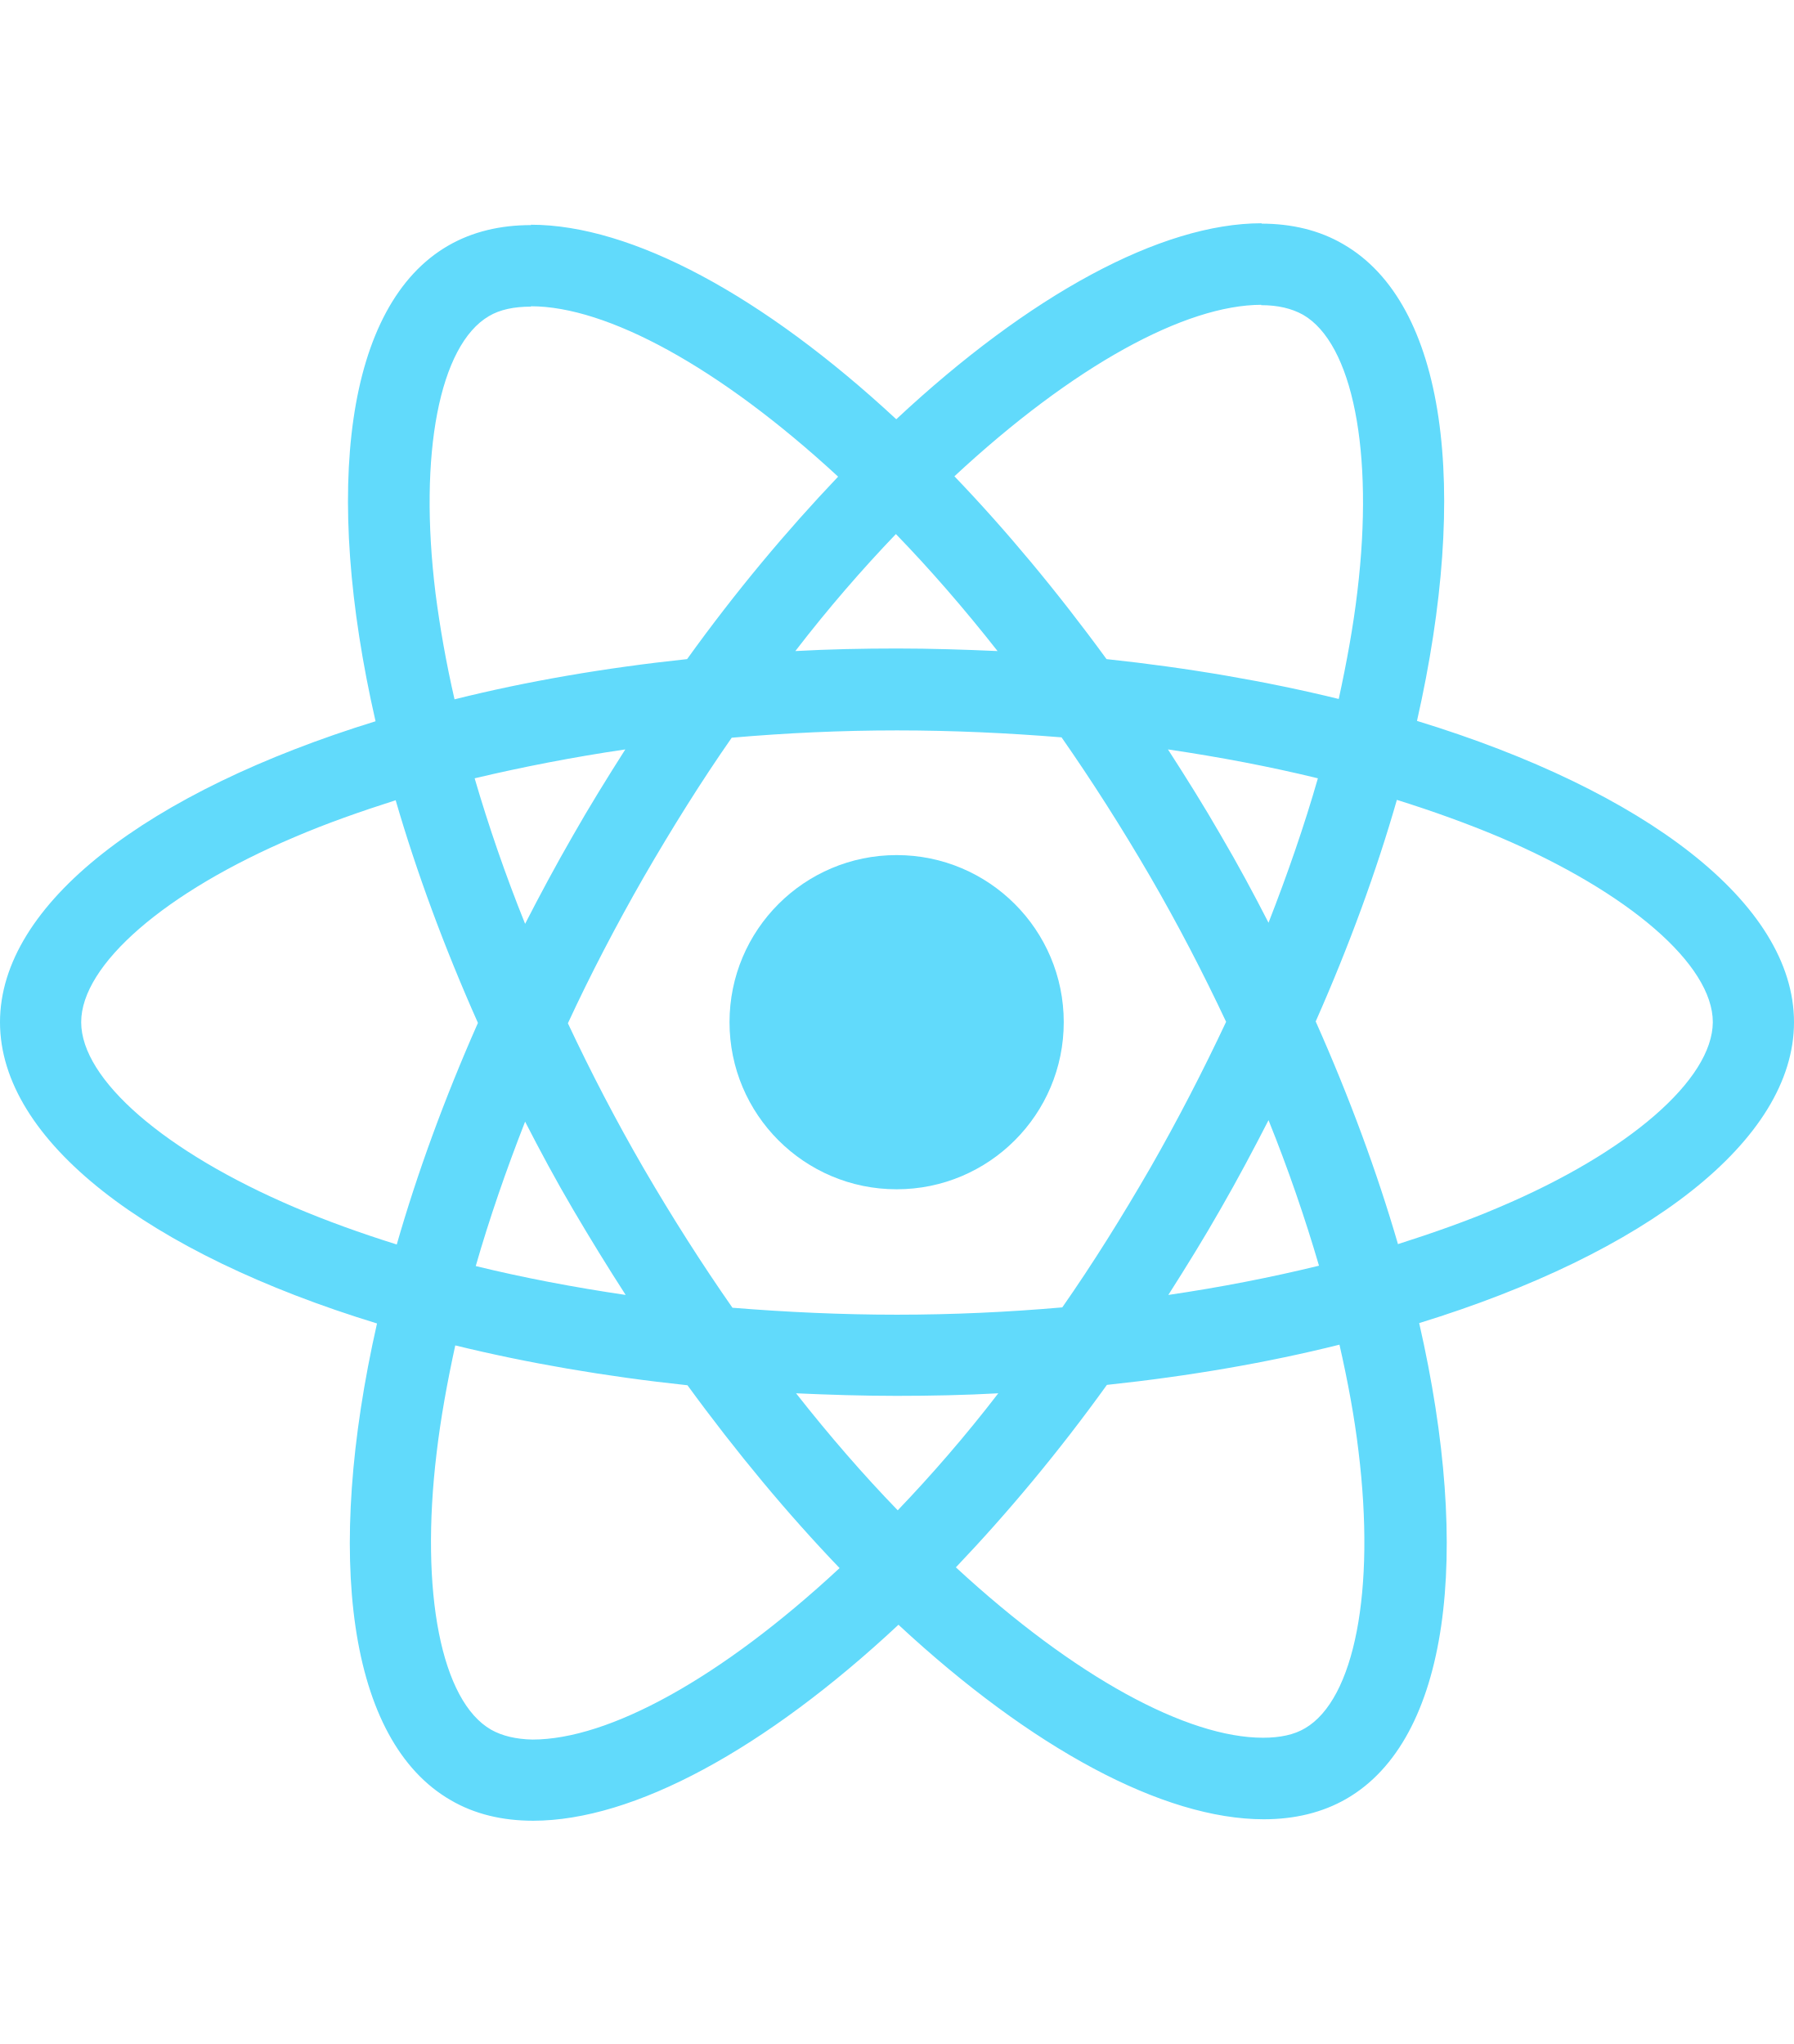
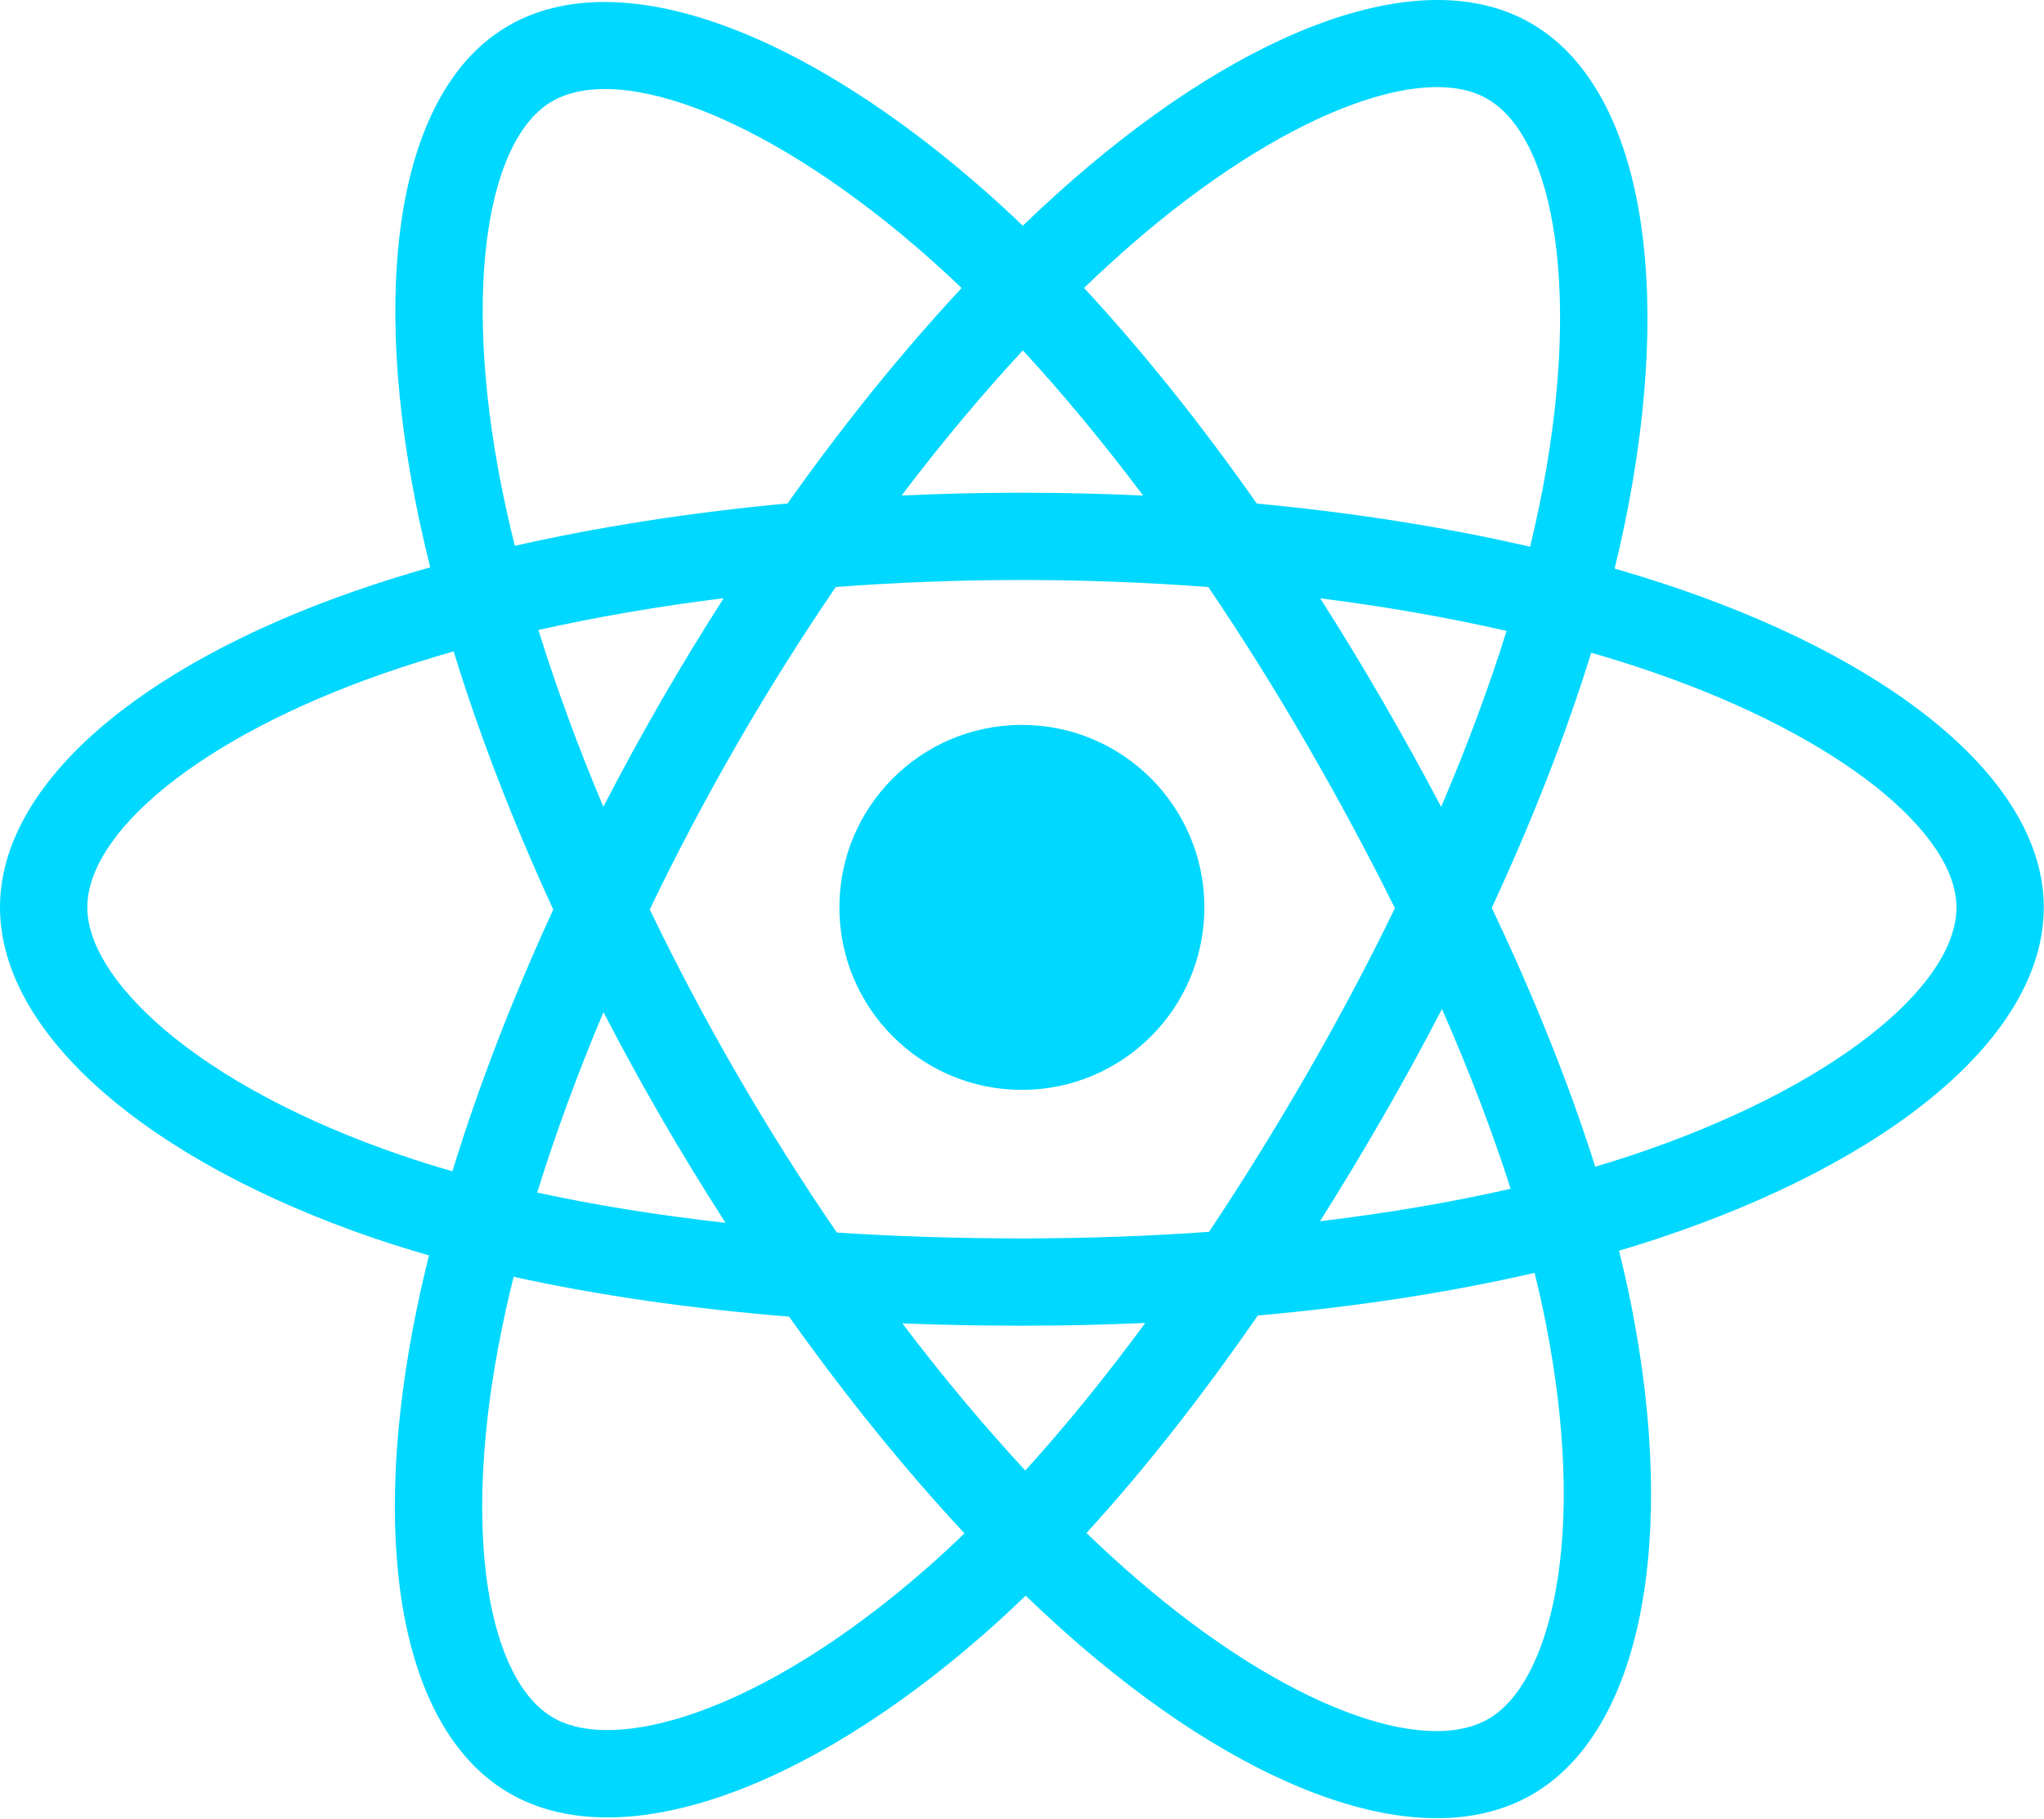
- <svg xmlns="http://www.w3.org/2000/svg" height="2500" viewBox="175.7 78 490.6 436.9" width="2194">
-   <g fill="#61dafb">
-     <path d="m666.3 296.5c0-32.5-40.7-63.3-103.1-82.4 14.4-63.6 8-114.2-20.2-130.4-6.5-3.8-14.1-5.6-22.4-5.6v22.3c4.6 0 8.3.9 11.4 2.6 13.6 7.8 19.5 37.5 14.9 75.7-1.1 9.4-2.9 19.3-5.1 29.4-19.6-4.8-41-8.5-63.5-10.9-13.5-18.5-27.5-35.3-41.6-50 32.6-30.3 63.2-46.9 84-46.9v-22.3c-27.5 0-63.5 19.6-99.9 53.6-36.4-33.8-72.4-53.2-99.9-53.2v22.3c20.7 0 51.4 16.5 84 46.6-14 14.7-28 31.4-41.3 49.9-22.6 2.4-44 6.1-63.6 11-2.3-10-4-19.7-5.2-29-4.7-38.2 1.1-67.9 14.6-75.8 3-1.8 6.9-2.6 11.5-2.6v-22.3c-8.4 0-16 1.8-22.6 5.6-28.1 16.2-34.4 66.7-19.9 130.1-62.2 19.2-102.7 49.9-102.7 82.3 0 32.5 40.7 63.3 103.1 82.4-14.4 63.6-8 114.2 20.2 130.4 6.5 3.8 14.1 5.6 22.5 5.6 27.5 0 63.5-19.6 99.9-53.6 36.4 33.8 72.4 53.2 99.9 53.2 8.4 0 16-1.8 22.6-5.6 28.1-16.2 34.4-66.7 19.9-130.1 62-19.1 102.5-49.9 102.5-82.3zm-130.2-66.7c-3.7 12.9-8.3 26.2-13.5 39.5-4.1-8-8.4-16-13.1-24-4.6-8-9.5-15.8-14.4-23.4 14.2 2.1 27.9 4.7 41 7.9zm-45.8 106.5c-7.8 13.5-15.8 26.3-24.1 38.2-14.9 1.3-30 2-45.2 2-15.1 0-30.2-.7-45-1.9-8.3-11.9-16.4-24.6-24.2-38-7.6-13.1-14.5-26.4-20.8-39.8 6.2-13.4 13.2-26.8 20.7-39.9 7.8-13.5 15.8-26.3 24.1-38.2 14.9-1.3 30-2 45.2-2 15.1 0 30.2.7 45 1.9 8.3 11.9 16.4 24.6 24.2 38 7.6 13.1 14.5 26.4 20.8 39.8-6.3 13.4-13.2 26.8-20.7 39.9zm32.3-13c5.4 13.4 10 26.8 13.8 39.8-13.1 3.2-26.9 5.9-41.2 8 4.9-7.7 9.8-15.6 14.4-23.7 4.6-8 8.9-16.1 13-24.1zm-101.4 106.7c-9.3-9.6-18.6-20.3-27.8-32 9 .4 18.2.7 27.5.7 9.4 0 18.7-.2 27.8-.7-9 11.7-18.3 22.4-27.5 32zm-74.4-58.9c-14.2-2.1-27.9-4.7-41-7.9 3.7-12.9 8.3-26.2 13.5-39.5 4.1 8 8.4 16 13.1 24s9.5 15.8 14.4 23.4zm73.9-208.1c9.3 9.6 18.6 20.3 27.8 32-9-.4-18.2-.7-27.5-.7-9.4 0-18.7.2-27.8.7 9-11.7 18.3-22.4 27.5-32zm-74 58.9c-4.9 7.7-9.8 15.6-14.4 23.7-4.6 8-8.9 16-13 24-5.4-13.4-10-26.8-13.8-39.8 13.1-3.1 26.9-5.8 41.2-7.9zm-90.5 125.2c-35.4-15.1-58.3-34.9-58.3-50.6s22.9-35.6 58.3-50.6c8.6-3.7 18-7 27.7-10.1 5.7 19.6 13.2 40 22.5 60.9-9.2 20.8-16.6 41.1-22.2 60.6-9.9-3.1-19.3-6.5-28-10.2zm53.8 142.9c-13.6-7.8-19.5-37.5-14.9-75.7 1.1-9.4 2.9-19.3 5.1-29.4 19.6 4.8 41 8.5 63.5 10.9 13.5 18.5 27.5 35.3 41.6 50-32.6 30.3-63.2 46.9-84 46.9-4.5-.1-8.3-1-11.3-2.7zm237.2-76.2c4.7 38.2-1.1 67.9-14.6 75.8-3 1.8-6.9 2.6-11.5 2.6-20.7 0-51.4-16.5-84-46.6 14-14.7 28-31.4 41.3-49.9 22.6-2.4 44-6.1 63.6-11 2.3 10.1 4.1 19.8 5.2 29.1zm38.5-66.7c-8.6 3.7-18 7-27.7 10.1-5.7-19.6-13.2-40-22.5-60.9 9.2-20.8 16.6-41.1 22.2-60.6 9.9 3.1 19.3 6.5 28.1 10.2 35.4 15.1 58.3 34.9 58.3 50.6-.1 15.7-23 35.6-58.4 50.6z" />
-     <circle cx="420.9" cy="296.5" r="45.7" />
-   </g>
+ <svg xmlns="http://www.w3.org/2000/svg" width="2446" height="2176" viewBox="0 0 2446 2176" fill="none">
+   <path d="M2010.88 705.282C1985.5 696.549 1959.22 688.287 1932.15 680.473C1936.6 662.315 1940.68 644.392 1944.31 626.774C2003.91 337.48 1964.94 104.423 1831.88 27.691C1704.29 -45.885 1495.63 30.83 1284.89 214.228C1264.63 231.863 1244.31 250.535 1223.99 270.103C1210.46 257.156 1196.95 244.645 1183.47 232.678C962.61 36.576 741.233 -46.063 608.303 30.891C480.837 104.68 443.089 323.776 496.735 597.942C501.916 624.423 507.971 651.466 514.819 678.962C483.488 687.856 453.241 697.337 424.3 707.424C165.367 797.7 0 939.184 0 1085.94C0 1237.51 177.521 1389.54 447.22 1481.72C468.504 1489 490.588 1495.87 513.348 1502.4C505.96 1532.14 499.535 1561.28 494.141 1589.71C442.989 1859.11 482.935 2073.03 610.062 2146.36C741.372 2222.08 961.748 2144.25 1176.34 1956.67C1193.3 1941.84 1210.32 1926.12 1227.37 1909.63C1249.47 1930.92 1271.54 1951.06 1293.49 1969.95C1501.35 2148.82 1706.64 2221.05 1833.65 2147.52C1964.83 2071.58 2007.46 1841.78 1952.11 1562.19C1947.88 1540.84 1942.96 1519.02 1937.44 1496.82C1952.92 1492.24 1968.11 1487.52 1982.92 1482.61C2263.3 1389.71 2445.72 1239.53 2445.72 1085.94C2445.72 938.653 2275.02 796.215 2010.88 705.282ZM1950.06 1383.44C1936.69 1387.86 1922.97 1392.14 1908.99 1396.29C1878.03 1298.3 1836.26 1194.1 1785.14 1086.45C1833.92 981.359 1874.08 878.494 1904.17 781.14C1929.19 788.379 1953.47 796.015 1976.87 804.073C2203.19 881.985 2341.24 997.179 2341.24 1085.94C2341.24 1180.49 2192.15 1303.22 1950.06 1383.44ZM1849.61 1582.48C1874.09 1706.11 1877.59 1817.89 1861.37 1905.27C1846.81 1983.78 1817.51 2036.13 1781.29 2057.1C1704.22 2101.71 1539.39 2043.72 1361.63 1890.75C1341.25 1873.22 1320.73 1854.49 1300.13 1834.68C1369.05 1759.31 1437.92 1671.69 1505.14 1574.38C1623.38 1563.89 1735.08 1546.73 1836.38 1523.32C1841.37 1543.44 1845.8 1563.18 1849.61 1582.48ZM833.803 2049.39C758.498 2075.98 698.522 2076.75 662.267 2055.84C585.122 2011.35 553.05 1839.59 596.797 1609.19C601.808 1582.81 607.772 1555.7 614.646 1528C714.834 1550.15 825.719 1566.09 944.234 1575.7C1011.91 1670.92 1082.77 1758.45 1154.18 1835.08C1138.58 1850.15 1123.04 1864.49 1107.59 1878C1012.7 1960.94 917.605 2019.79 833.803 2049.39ZM481.011 1382.86C361.755 1342.1 263.269 1289.12 195.762 1231.31C135.102 1179.36 104.476 1127.79 104.476 1085.94C104.476 996.883 237.249 883.291 458.691 806.084C485.56 796.716 513.687 787.887 542.877 779.594C573.481 879.147 613.627 983.231 662.076 1088.48C613.001 1195.3 572.284 1301.04 541.379 1401.76C520.57 1395.78 500.41 1389.48 481.011 1382.86ZM599.27 577.877C553.307 342.979 583.833 165.78 660.648 121.314C742.469 73.945 923.399 141.483 1114.09 310.807C1126.28 321.63 1138.52 332.957 1150.79 344.676C1079.73 420.978 1009.52 507.845 942.445 602.504C827.421 613.165 717.316 630.291 616.083 653.225C609.718 627.623 604.08 602.469 599.27 577.877ZM1654.24 838.377C1630.04 796.577 1605.2 755.764 1579.87 716.066C1657.91 725.93 1732.67 739.025 1802.88 755.05C1781.8 822.605 1755.53 893.238 1724.6 965.648C1702.42 923.529 1678.95 881.062 1654.24 838.377ZM1224.03 419.345C1272.22 471.555 1320.48 529.846 1367.95 593.092C1320.12 590.833 1271.69 589.657 1222.86 589.657C1174.5 589.657 1126.43 590.806 1078.89 593.027C1126.4 530.369 1175.08 472.156 1224.03 419.345ZM791.057 839.1C766.883 881.019 743.854 923.255 722.017 965.57C691.592 893.413 665.563 822.457 644.301 753.944C714.081 738.329 788.493 725.56 866.031 715.883C840.346 755.947 815.297 797.068 791.057 839.1ZM868.264 1463.45C788.153 1454.51 712.623 1442.4 642.86 1427.22C664.462 1357.48 691.065 1285.01 722.135 1211.3C744.028 1253.58 767.148 1295.84 791.471 1337.85C816.246 1380.64 841.917 1422.57 868.264 1463.45ZM1226.92 1759.9C1177.4 1706.47 1128.01 1647.37 1079.77 1583.8C1126.6 1585.64 1174.34 1586.58 1222.86 1586.58C1272.71 1586.58 1321.99 1585.45 1370.5 1583.29C1322.87 1648.01 1274.78 1707.2 1226.92 1759.9ZM1725.6 1207.54C1758.29 1282.05 1785.85 1354.14 1807.73 1422.69C1736.82 1438.87 1660.25 1451.9 1579.58 1461.58C1604.97 1421.34 1630.04 1379.83 1654.66 1337.13C1679.58 1293.93 1703.23 1250.66 1725.6 1207.54ZM1564.16 1284.93C1525.93 1351.22 1486.68 1414.5 1446.83 1474.23C1374.26 1479.42 1299.28 1482.1 1222.86 1482.1C1146.75 1482.1 1072.72 1479.73 1001.43 1475.1C959.976 1414.59 919.873 1351.12 881.886 1285.5C843.998 1220.06 809.137 1154.07 777.54 1088.45C809.128 1022.67 843.907 956.606 881.576 891.284L881.568 891.297C919.337 825.801 959.088 762.642 1000.16 702.505C1072.89 697.007 1147.48 694.138 1222.86 694.138C1298.58 694.138 1373.26 697.028 1445.98 702.575C1486.42 762.272 1525.9 825.226 1563.82 890.731C1602.17 956.972 1637.39 1022.6 1669.25 1086.96C1637.49 1152.43 1602.34 1218.72 1564.16 1284.93ZM1779.69 118.206C1861.59 165.436 1893.44 355.912 1841.98 605.686C1838.7 621.624 1835.01 637.858 1830.99 654.309C1729.52 630.897 1619.34 613.474 1503.98 602.652C1436.78 506.952 1367.14 419.95 1297.23 344.628C1316.03 326.549 1334.8 309.31 1353.48 293.041C1534.04 135.907 1702.8 73.867 1779.69 118.206ZM1222.86 867.545C1343.48 867.545 1441.26 965.321 1441.26 1085.94C1441.26 1206.55 1343.48 1304.33 1222.86 1304.33C1102.25 1304.33 1004.47 1206.55 1004.47 1085.94C1004.47 965.321 1102.25 867.545 1222.86 867.545Z" fill="#00D8FF" />
</svg>
